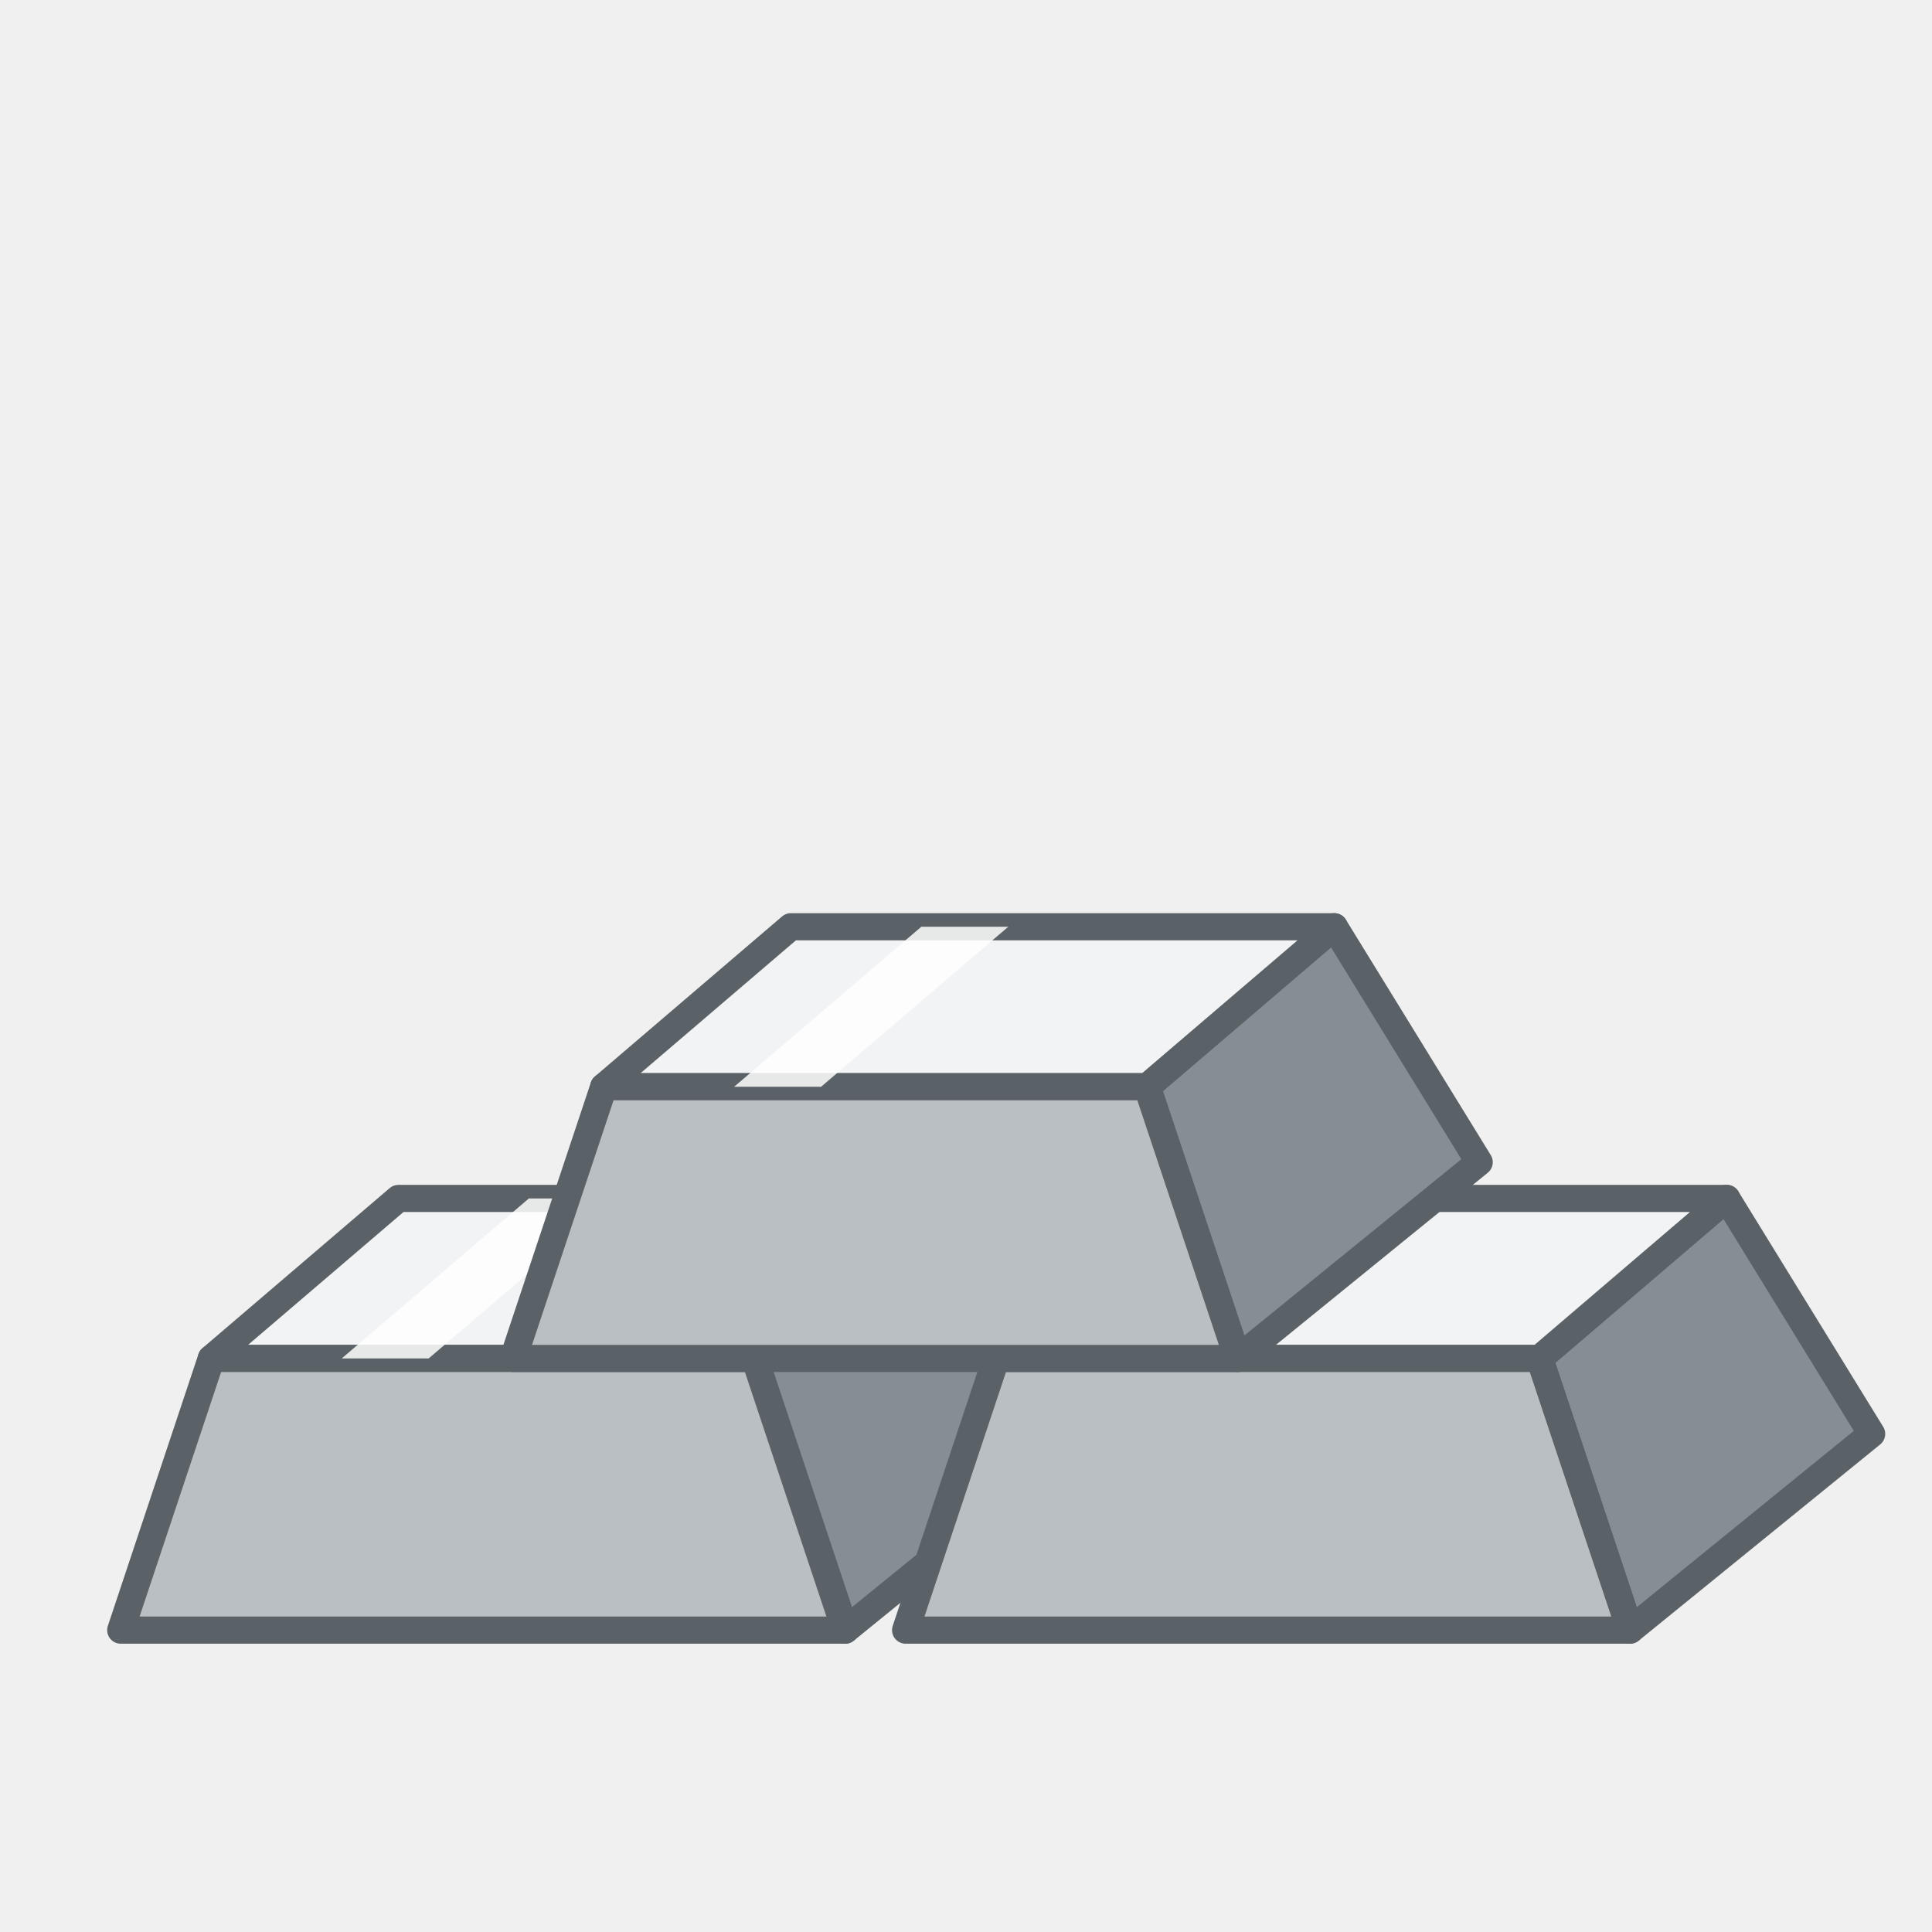
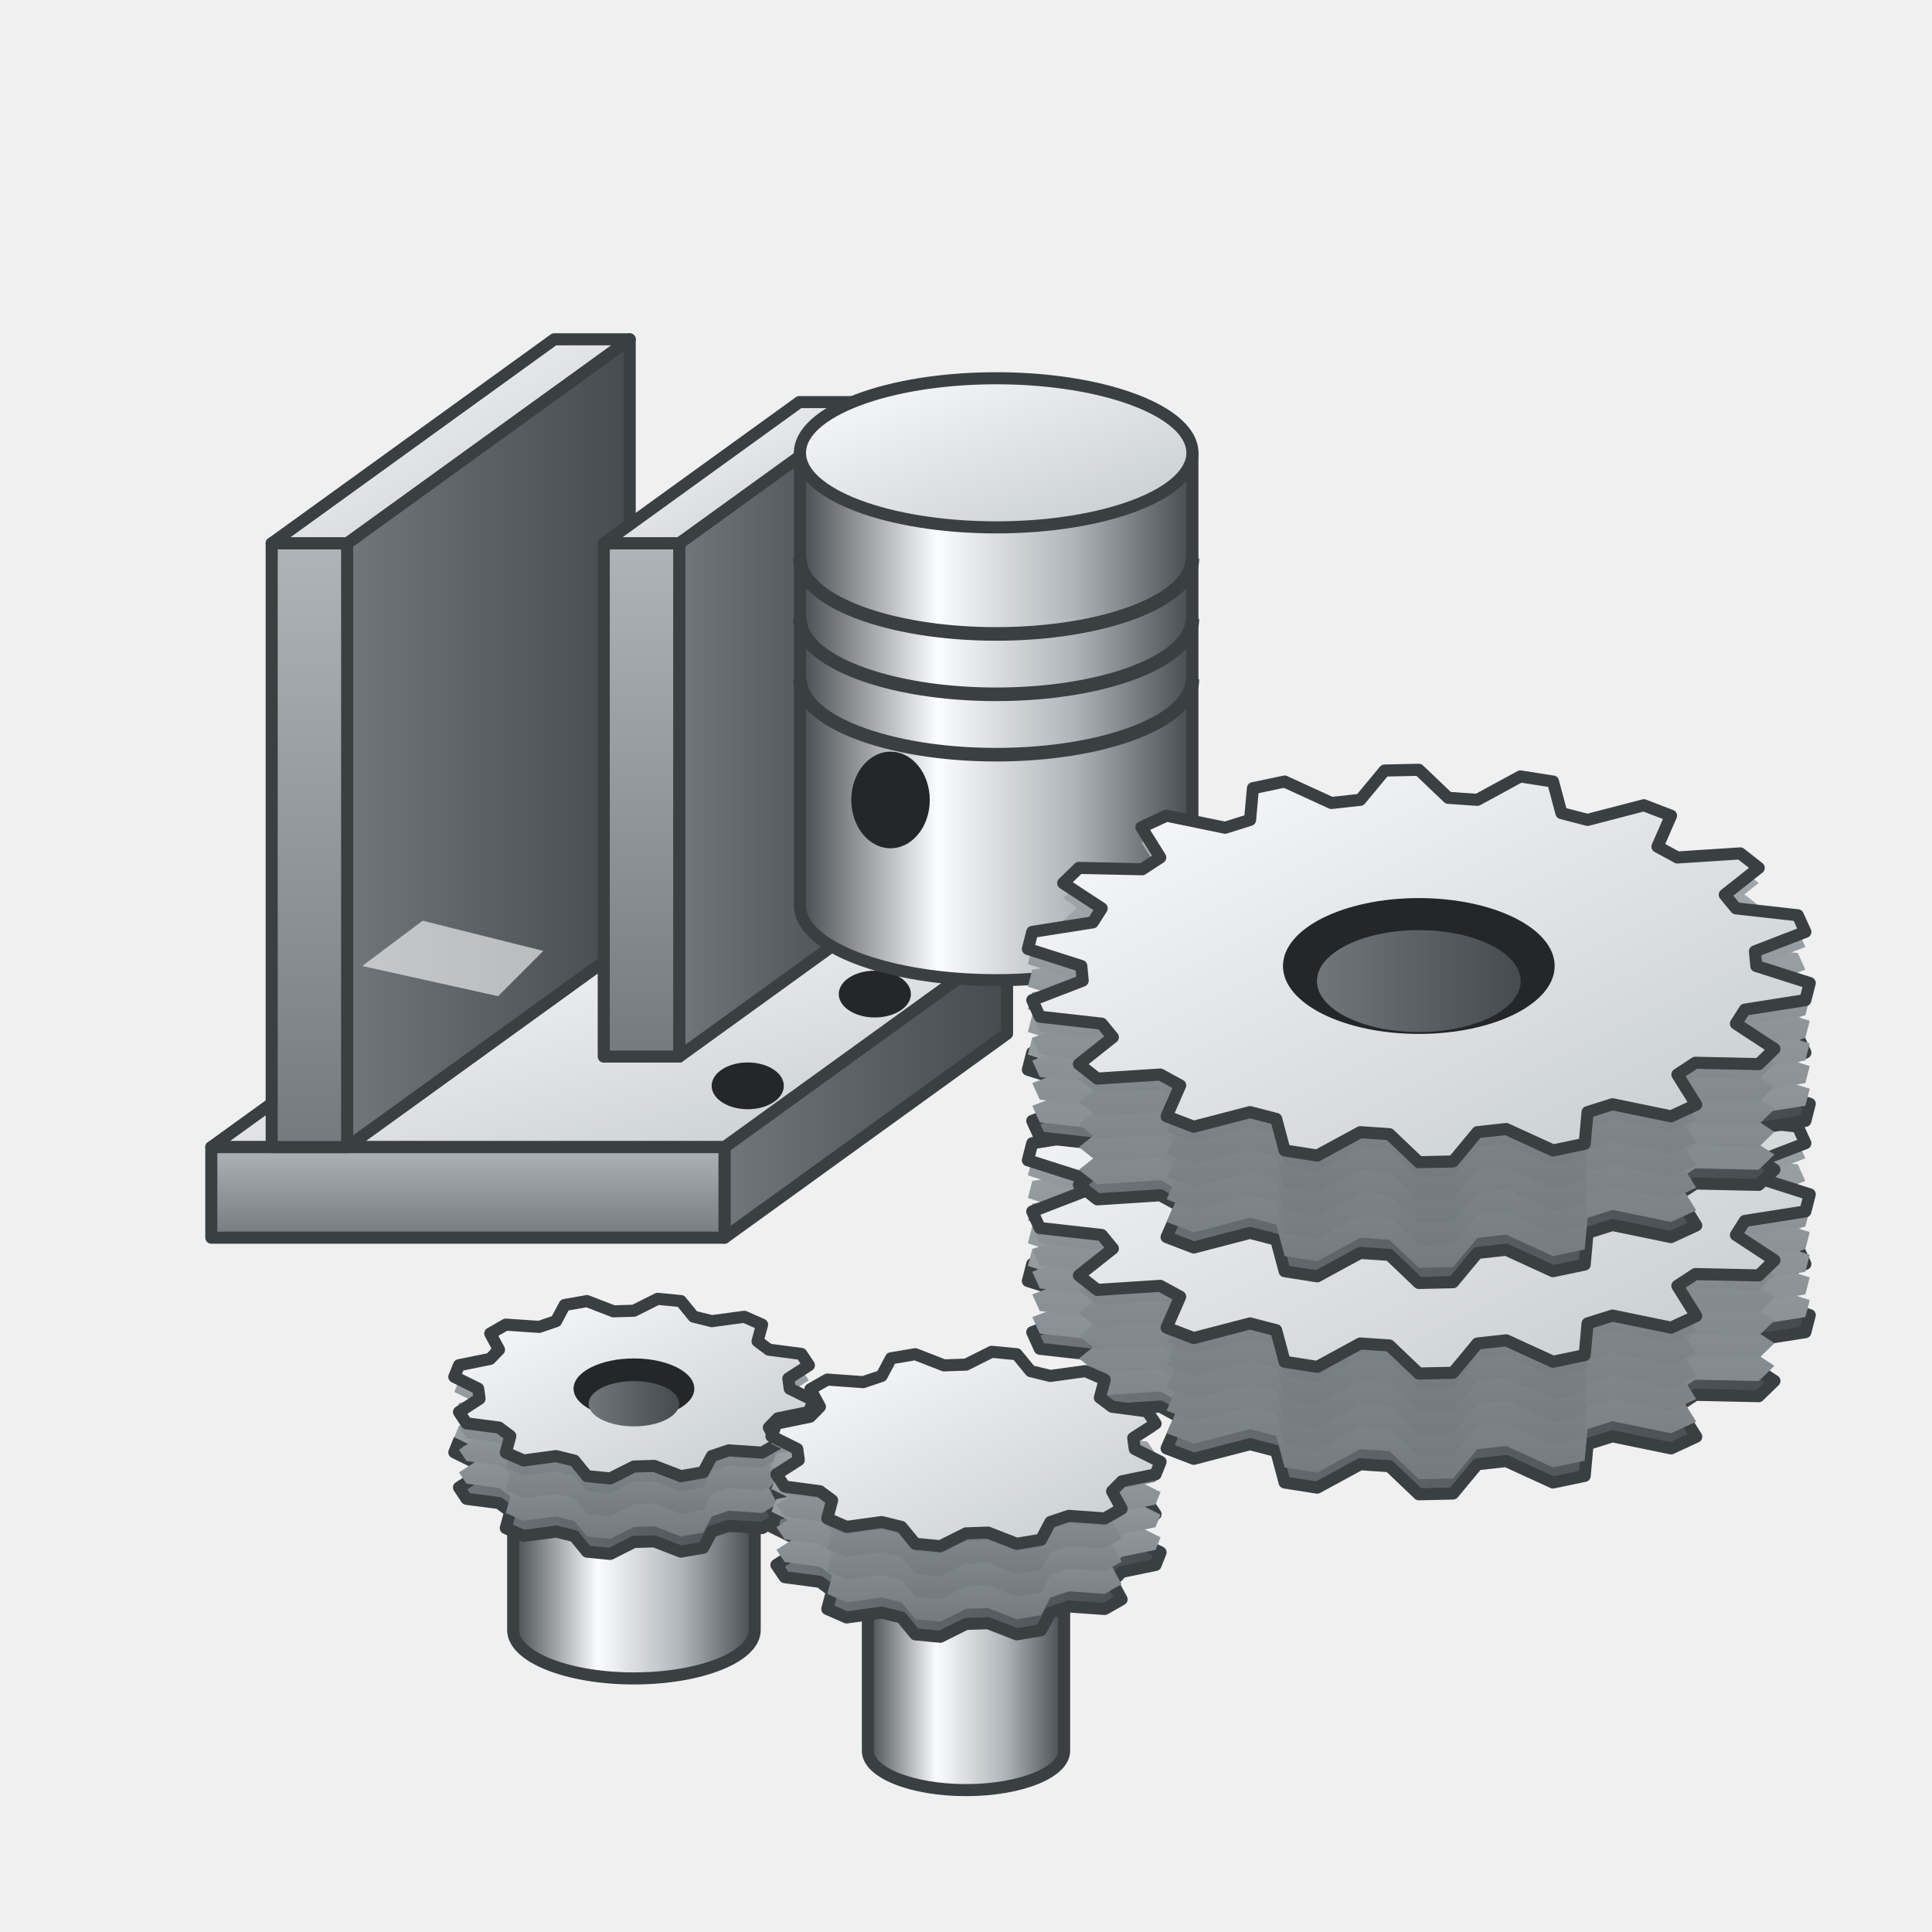
- <svg xmlns="http://www.w3.org/2000/svg" viewBox="0 0 64 64">
-   <g stroke="#5b6267" stroke-width="0.9" stroke-linejoin="round">
-     <polygon points="28,54 36,47.5 31.2,39.7 25,45" fill="#868e93" />
-     <polygon points="7,45 25,45 31.2,39.7 13.2,39.7" fill="#f1f3f4" />
-     <polygon points="4,54 28,54 25,45 7,45" fill="#b9bfc3" />
-     <polygon points="11.32,45 14.2,45 20.4,39.7 17.52,39.7" fill="#ffffff" opacity=".85" stroke="none" />
-     <polygon points="54,54 62,47.5 57.2,39.7 51,45" fill="#868e93" />
-     <polygon points="33,45 51,45 57.2,39.7 39.2,39.7" fill="#f1f3f4" />
-     <polygon points="30,54 54,54 51,45 33,45" fill="#b9bfc3" />
-     <polygon points="37.32,45 40.2,45 46.4,39.7 43.52,39.7" fill="#ffffff" opacity=".85" stroke="none" />
-     <polygon points="41,45 49,38.5 44.2,30.7 38,36" fill="#868e93" />
-     <polygon points="20,36 38,36 44.2,30.7 26.2,30.7" fill="#f1f3f4" />
-     <polygon points="17,45 41,45 38,36 20,36" fill="#b9bfc3" />
-     <polygon points="24.32,36 27.2,36 33.4,30.7 30.52,30.7" fill="#ffffff" opacity=".85" stroke="none" />
+ <svg xmlns="http://www.w3.org/2000/svg" viewBox="0 0 128 128">
+   <defs>
+     <linearGradient id="rf-top" x1="0" y1="0" x2="1" y2="1">
+       <stop offset="0" stop-color="#fbfcfd" />
+       <stop offset="1" stop-color="#c4cacd" />
+     </linearGradient>
+     <linearGradient id="rf-front" x1="0" y1="0" x2="0" y2="1">
+       <stop offset="0" stop-color="#aeb5b9" />
+       <stop offset="1" stop-color="#737b80" />
+     </linearGradient>
+     <linearGradient id="rf-side" x1="0" y1="0" x2="1" y2="0">
+       <stop offset="0" stop-color="#6f777c" />
+       <stop offset="1" stop-color="#454b4f" />
+     </linearGradient>
+     <linearGradient id="rf-cyl" x1="0" y1="0" x2="1" y2="0">
+       <stop offset="0" stop-color="#454b4f" />
+       <stop offset=".35" stop-color="#fbfcfd" />
+       <stop offset=".7" stop-color="#aeb5b9" />
+       <stop offset="1" stop-color="#454b4f" />
+     </linearGradient>
+   </defs>
+   <g stroke="#3a3f42" stroke-width="0.8" stroke-linejoin="round">
+     <polygon points="48,82 66.72,68.48 66.72,62.48 48,76" fill="url(#rf-side)" />
+     <polygon points="14,76 48,76 66.72,62.48 32.72,62.48" fill="url(#rf-top)" />
+     <polygon points="14,82 48,82 48,76 14,76" fill="url(#rf-front)" />
+     <ellipse cx="23.7" cy="71.94" rx="2.39" ry="1.55" fill="#23272a" stroke="none" />
+     <ellipse cx="49.54" cy="71.94" rx="2.39" ry="1.55" fill="#23272a" stroke="none" />
+     <ellipse cx="32.12" cy="65.86" rx="2.39" ry="1.55" fill="#23272a" stroke="none" />
+     <ellipse cx="57.96" cy="65.86" rx="2.39" ry="1.55" fill="#23272a" stroke="none" />
+     <polygon points="23,76 41.72,62.48 41.72,22.48 23,36" fill="url(#rf-side)" />
+     <polygon points="18,36 23,36 41.72,22.48 36.72,22.48" fill="url(#rf-top)" />
+     <polygon points="18,76 23,76 23,36 18,36" fill="url(#rf-front)" />
+     <polygon points="45,70 57.96,60.64 57.96,26.64 45,36" fill="url(#rf-side)" />
+     <polygon points="40,36 45,36 57.96,26.64 52.96,26.64" fill="url(#rf-top)" />
+     <polygon points="40,70 45,70 45,36 40,36" fill="url(#rf-front)" />
+     <path d="M53 30 V60 A13 4.94 0 0 0 79 60 V30 Z" fill="url(#rf-cyl)" />
+     <ellipse cx="66" cy="30" rx="13" ry="4.94" fill="url(#rf-top)" />
+     <path d="M53 37 A13 5 0 0 0 79 37 M53 41 A13 5 0 0 0 79 41 M53 45 A13 5 0 0 0 79 45" fill="none" stroke="#3a3f42" stroke-width="0.9" />
+     <ellipse cx="59" cy="53" rx="2.6" ry="3.2" fill="#23272a" stroke="none" />
+     <polygon points="116.36,86 119.9,87.13 119.61,88.26 115.6,88.89 115.01,89.82 117.56,91.49 116.52,92.5 112.32,92.41 111.13,93.19 112.38,95.19 110.71,95.96 106.83,95.16 105.18,95.68 104.99,97.78 102.89,98.22 99.79,96.8 97.88,97.01 96.27,98.95 94,99 92.05,97.14 90.12,97.01 87.27,98.56 85.11,98.22 84.55,96.13 82.82,95.68 79.09,96.65 77.29,95.96 78.19,93.91 76.87,93.19 72.7,93.46 71.48,92.5 73.73,90.72 72.99,89.82 68.89,89.36 68.39,88.26 71.73,86.97 71.64,86 68.1,84.87 68.39,83.74 72.4,83.11 72.99,82.18 70.44,80.51 71.48,79.5 75.68,79.59 76.87,78.81 75.62,76.81 77.29,76.04 81.17,76.84 82.82,76.32 83.01,74.22 85.11,73.78 88.21,75.2 90.12,74.99 91.73,73.05 94,73 95.95,74.86 97.88,74.99 100.73,73.44 102.89,73.78 103.45,75.87 105.18,76.32 108.91,75.35 110.71,76.04 109.81,78.09 111.13,78.81 115.3,78.54 116.52,79.5 114.27,81.28 115.01,82.18 119.11,82.64 119.61,83.74 116.27,85.03" fill="url(#rf-side)" />
+     <polygon points="116.36,85 119.9,86.13 119.61,87.26 115.6,87.89 115.01,88.82 117.56,90.49 116.52,91.5 112.32,91.41 111.13,92.19 112.38,94.19 110.71,94.96 106.83,94.16 105.18,94.68 104.99,96.78 102.89,97.22 99.79,95.8 97.88,96.01 96.27,97.95 94,98 92.05,96.14 90.12,96.01 87.27,97.56 85.11,97.22 84.55,95.13 82.82,94.68 79.09,95.65 77.29,94.96 78.19,92.91 76.87,92.19 72.7,92.46 71.48,91.5 73.73,89.72 72.99,88.82 68.89,88.36 68.39,87.26 71.73,85.97 71.64,85 68.1,83.87 68.39,82.74 72.4,82.11 72.99,81.18 70.44,79.51 71.48,78.5 75.68,78.59 76.87,77.81 75.62,75.81 77.29,75.04 81.17,75.84 82.82,75.32 83.01,73.22 85.11,72.78 88.21,74.2 90.12,73.99 91.73,72.05 94,72 95.95,73.86 97.88,73.99 100.73,72.44 102.89,72.78 103.45,74.87 105.18,75.32 108.91,74.35 110.71,75.04 109.81,77.09 111.13,77.81 115.3,77.54 116.52,78.5 114.27,80.28 115.01,81.18 119.11,81.64 119.61,82.74 116.27,84.03" fill="url(#rf-front)" stroke="none" />
+     <polygon points="116.36,83.5 119.9,84.63 119.61,85.76 115.6,86.39 115.01,87.32 117.56,88.99 116.52,90 112.32,89.91 111.13,90.69 112.38,92.69 110.71,93.46 106.83,92.66 105.18,93.18 104.99,95.28 102.89,95.72 99.79,94.3 97.88,94.51 96.27,96.45 94,96.5 92.05,94.64 90.12,94.51 87.27,96.06 85.11,95.72 84.55,93.63 82.82,93.18 79.09,94.15 77.29,93.46 78.19,91.41 76.87,90.69 72.7,90.96 71.48,90 73.73,88.22 72.99,87.32 68.89,86.86 68.39,85.76 71.73,84.47 71.64,83.5 68.1,82.37 68.39,81.24 72.4,80.61 72.99,79.68 70.44,78.01 71.48,77 75.68,77.09 76.87,76.31 75.62,74.31 77.29,73.54 81.17,74.34 82.82,73.82 83.01,71.72 85.11,71.28 88.21,72.7 90.12,72.49 91.73,70.55 94,70.5 95.95,72.36 97.88,72.49 100.73,70.94 102.89,71.28 103.45,73.37 105.18,73.82 108.91,72.85 110.71,73.54 109.81,75.59 111.13,76.31 115.3,76.04 116.52,77 114.27,78.78 115.01,79.68 119.11,80.14 119.61,81.24 116.27,82.53" fill="url(#rf-front)" stroke="none" />
+     <polygon points="116.36,82 119.9,83.13 119.61,84.26 115.6,84.89 115.01,85.82 117.56,87.49 116.52,88.5 112.32,88.41 111.13,89.19 112.38,91.19 110.71,91.96 106.83,91.16 105.18,91.68 104.99,93.78 102.89,94.22 99.79,92.8 97.88,93.01 96.27,94.95 94,95 92.05,93.14 90.12,93.01 87.27,94.56 85.11,94.22 84.55,92.13 82.82,91.68 79.09,92.65 77.29,91.96 78.19,89.91 76.87,89.19 72.7,89.46 71.48,88.5 73.73,86.72 72.99,85.82 68.89,85.36 68.39,84.26 71.73,82.97 71.64,82 68.1,80.87 68.39,79.74 72.4,79.11 72.99,78.18 70.44,76.51 71.48,75.5 75.68,75.59 76.87,74.81 75.62,72.81 77.29,72.04 81.17,72.84 82.82,72.32 83.01,70.22 85.11,69.78 88.21,71.2 90.12,70.99 91.73,69.05 94,69 95.95,70.86 97.88,70.99 100.73,69.44 102.89,69.78 103.45,71.87 105.18,72.32 108.91,71.35 110.71,72.04 109.81,74.09 111.13,74.81 115.3,74.54 116.52,75.5 114.27,77.28 115.01,78.18 119.11,78.64 119.61,79.74 116.27,81.03" fill="url(#rf-front)" stroke="none" />
+     <polygon points="116.36,80.5 119.9,81.63 119.61,82.76 115.6,83.39 115.01,84.32 117.56,85.99 116.52,87 112.32,86.91 111.13,87.69 112.38,89.69 110.71,90.46 106.83,89.66 105.18,90.18 104.99,92.28 102.89,92.72 99.79,91.3 97.88,91.51 96.27,93.45 94,93.5 92.05,91.64 90.12,91.51 87.27,93.06 85.11,92.72 84.55,90.63 82.82,90.18 79.09,91.15 77.29,90.46 78.19,88.41 76.87,87.69 72.7,87.96 71.48,87 73.73,85.22 72.99,84.32 68.89,83.86 68.39,82.76 71.73,81.47 71.64,80.5 68.1,79.37 68.39,78.24 72.4,77.61 72.99,76.68 70.44,75.01 71.48,74 75.68,74.09 76.87,73.31 75.62,71.31 77.29,70.54 81.17,71.34 82.82,70.82 83.01,68.72 85.11,68.28 88.21,69.7 90.12,69.49 91.73,67.55 94,67.5 95.95,69.36 97.88,69.49 100.73,67.94 102.89,68.28 103.45,70.37 105.18,70.82 108.91,69.85 110.71,70.54 109.81,72.59 111.13,73.31 115.3,73.04 116.52,74 114.27,75.78 115.01,76.68 119.11,77.14 119.61,78.24 116.27,79.53" fill="url(#rf-front)" stroke="none" />
+     <polygon points="116.36,79 119.9,80.13 119.61,81.26 115.6,81.89 115.01,82.82 117.56,84.49 116.52,85.5 112.32,85.41 111.13,86.19 112.38,88.19 110.71,88.96 106.83,88.16 105.18,88.68 104.99,90.78 102.89,91.22 99.79,89.8 97.88,90.01 96.27,91.95 94,92 92.05,90.14 90.12,90.01 87.27,91.56 85.11,91.22 84.55,89.13 82.82,88.68 79.09,89.65 77.29,88.96 78.19,86.91 76.87,86.19 72.7,86.46 71.48,85.5 73.73,83.72 72.99,82.82 68.89,82.36 68.39,81.26 71.73,79.97 71.64,79 68.1,77.87 68.39,76.74 72.4,76.11 72.99,75.18 70.44,73.51 71.48,72.5 75.68,72.59 76.87,71.81 75.62,69.81 77.29,69.04 81.17,69.84 82.82,69.32 83.01,67.22 85.11,66.78 88.21,68.2 90.12,67.99 91.73,66.05 94,66 95.95,67.86 97.88,67.99 100.73,66.44 102.89,66.78 103.45,68.87 105.18,69.32 108.91,68.35 110.71,69.04 109.81,71.09 111.13,71.81 115.3,71.54 116.52,72.5 114.27,74.28 115.01,75.18 119.11,75.64 119.61,76.74 116.27,78.03" fill="url(#rf-front)" stroke="none" />
+     <polygon points="116.36,78 119.9,79.13 119.61,80.26 115.6,80.89 115.01,81.82 117.56,83.49 116.52,84.5 112.32,84.41 111.13,85.19 112.38,87.19 110.71,87.96 106.83,87.16 105.18,87.68 104.99,89.78 102.89,90.22 99.79,88.8 97.88,89.01 96.27,90.95 94,91 92.05,89.14 90.12,89.01 87.27,90.56 85.11,90.22 84.55,88.13 82.82,87.68 79.09,88.65 77.29,87.96 78.19,85.91 76.87,85.19 72.7,85.46 71.48,84.5 73.73,82.72 72.99,81.82 68.89,81.36 68.39,80.26 71.73,78.97 71.64,78 68.1,76.87 68.39,75.74 72.4,75.11 72.99,74.18 70.44,72.51 71.48,71.5 75.68,71.59 76.87,70.81 75.62,68.81 77.29,68.04 81.17,68.84 82.82,68.32 83.01,66.22 85.11,65.78 88.21,67.2 90.12,66.99 91.73,65.05 94,65 95.95,66.86 97.88,66.99 100.73,65.44 102.89,65.78 103.45,67.87 105.18,68.32 108.91,67.35 110.71,68.04 109.81,70.09 111.13,70.81 115.3,70.54 116.52,71.5 114.27,73.28 115.01,74.18 119.11,74.64 119.61,75.74 116.27,77.03" fill="url(#rf-top)" />
+     <polygon points="116.36,72 119.9,73.13 119.61,74.26 115.6,74.89 115.01,75.82 117.56,77.49 116.52,78.5 112.32,78.41 111.13,79.19 112.38,81.19 110.71,81.96 106.83,81.16 105.18,81.68 104.99,83.78 102.89,84.22 99.79,82.8 97.88,83.01 96.27,84.95 94,85 92.05,83.14 90.12,83.01 87.27,84.56 85.11,84.22 84.55,82.13 82.82,81.68 79.09,82.65 77.29,81.96 78.19,79.91 76.87,79.19 72.7,79.46 71.48,78.5 73.73,76.72 72.99,75.82 68.89,75.36 68.39,74.26 71.73,72.97 71.64,72 68.1,70.87 68.39,69.74 72.4,69.11 72.99,68.18 70.44,66.51 71.48,65.5 75.68,65.59 76.87,64.81 75.62,62.81 77.29,62.04 81.17,62.84 82.82,62.32 83.01,60.22 85.11,59.78 88.21,61.2 90.12,60.99 91.73,59.05 94,59 95.95,60.86 97.88,60.99 100.73,59.44 102.89,59.78 103.45,61.87 105.18,62.32 108.91,61.35 110.71,62.04 109.81,64.09 111.13,64.81 115.3,64.54 116.52,65.5 114.27,67.28 115.01,68.18 119.11,68.64 119.61,69.74 116.27,71.03" fill="url(#rf-side)" />
+     <polygon points="116.36,71 119.9,72.13 119.61,73.26 115.6,73.89 115.01,74.82 117.56,76.49 116.52,77.5 112.32,77.41 111.13,78.19 112.38,80.19 110.71,80.96 106.83,80.16 105.18,80.68 104.99,82.78 102.89,83.22 99.79,81.8 97.88,82.01 96.27,83.95 94,84 92.05,82.14 90.12,82.01 87.27,83.56 85.11,83.22 84.55,81.13 82.82,80.68 79.09,81.65 77.29,80.96 78.19,78.91 76.87,78.19 72.7,78.46 71.48,77.5 73.73,75.72 72.99,74.82 68.89,74.36 68.39,73.26 71.73,71.97 71.64,71 68.1,69.87 68.39,68.74 72.4,68.11 72.99,67.18 70.44,65.51 71.48,64.5 75.68,64.59 76.87,63.81 75.62,61.81 77.29,61.04 81.17,61.84 82.82,61.32 83.01,59.22 85.11,58.78 88.21,60.2 90.12,59.99 91.73,58.05 94,58 95.95,59.86 97.88,59.99 100.73,58.44 102.89,58.78 103.45,60.87 105.18,61.32 108.91,60.35 110.71,61.04 109.81,63.09 111.13,63.81 115.3,63.54 116.52,64.5 114.27,66.28 115.01,67.18 119.11,67.64 119.61,68.74 116.27,70.03" fill="url(#rf-front)" stroke="none" />
+     <polygon points="116.36,69.5 119.9,70.63 119.61,71.76 115.6,72.39 115.01,73.32 117.56,74.99 116.52,76 112.32,75.91 111.13,76.69 112.38,78.69 110.71,79.46 106.83,78.66 105.18,79.18 104.99,81.28 102.89,81.72 99.79,80.3 97.88,80.51 96.27,82.45 94,82.5 92.05,80.64 90.12,80.51 87.27,82.06 85.11,81.72 84.55,79.63 82.82,79.18 79.09,80.15 77.29,79.46 78.19,77.41 76.87,76.69 72.7,76.96 71.48,76 73.73,74.22 72.99,73.32 68.89,72.86 68.39,71.76 71.73,70.47 71.64,69.5 68.1,68.37 68.39,67.24 72.4,66.61 72.99,65.68 70.44,64.01 71.48,63 75.68,63.09 76.87,62.31 75.62,60.31 77.29,59.54 81.17,60.34 82.82,59.82 83.01,57.72 85.11,57.28 88.21,58.7 90.12,58.49 91.73,56.55 94,56.5 95.95,58.36 97.88,58.49 100.73,56.94 102.89,57.28 103.45,59.37 105.18,59.82 108.91,58.85 110.71,59.54 109.81,61.59 111.13,62.31 115.3,62.04 116.52,63 114.27,64.78 115.01,65.68 119.11,66.14 119.61,67.24 116.27,68.53" fill="url(#rf-front)" stroke="none" />
+     <polygon points="116.36,68 119.9,69.13 119.61,70.26 115.6,70.89 115.01,71.82 117.56,73.49 116.52,74.5 112.32,74.41 111.13,75.19 112.38,77.19 110.71,77.96 106.83,77.16 105.18,77.68 104.99,79.78 102.89,80.22 99.79,78.8 97.88,79.01 96.27,80.95 94,81 92.05,79.14 90.12,79.01 87.27,80.56 85.11,80.22 84.55,78.13 82.82,77.68 79.09,78.65 77.29,77.96 78.19,75.91 76.87,75.19 72.7,75.46 71.48,74.5 73.73,72.72 72.99,71.82 68.89,71.36 68.39,70.26 71.73,68.97 71.64,68 68.1,66.87 68.39,65.74 72.4,65.11 72.99,64.18 70.44,62.51 71.48,61.5 75.68,61.59 76.87,60.81 75.62,58.81 77.29,58.04 81.17,58.84 82.82,58.32 83.01,56.22 85.11,55.78 88.21,57.2 90.12,56.99 91.73,55.05 94,55 95.95,56.86 97.88,56.99 100.73,55.44 102.89,55.78 103.45,57.87 105.18,58.32 108.91,57.35 110.71,58.04 109.81,60.09 111.13,60.81 115.3,60.54 116.52,61.5 114.27,63.28 115.01,64.18 119.11,64.64 119.61,65.74 116.27,67.03" fill="url(#rf-front)" stroke="none" />
+     <polygon points="116.36,66.5 119.9,67.63 119.61,68.76 115.6,69.39 115.01,70.32 117.56,71.99 116.52,73 112.32,72.91 111.13,73.69 112.38,75.69 110.71,76.46 106.83,75.66 105.18,76.18 104.99,78.28 102.89,78.72 99.79,77.3 97.88,77.51 96.27,79.45 94,79.5 92.05,77.64 90.12,77.51 87.27,79.06 85.11,78.72 84.55,76.63 82.82,76.18 79.09,77.15 77.29,76.46 78.19,74.41 76.87,73.69 72.7,73.96 71.48,73 73.73,71.22 72.99,70.32 68.89,69.86 68.39,68.76 71.73,67.47 71.64,66.5 68.1,65.37 68.39,64.24 72.4,63.61 72.99,62.68 70.44,61.01 71.48,60 75.68,60.09 76.87,59.31 75.62,57.31 77.29,56.54 81.17,57.34 82.82,56.82 83.01,54.72 85.11,54.28 88.21,55.7 90.12,55.49 91.73,53.55 94,53.5 95.95,55.36 97.88,55.49 100.73,53.94 102.89,54.28 103.45,56.37 105.18,56.82 108.91,55.85 110.71,56.54 109.81,58.59 111.13,59.31 115.3,59.04 116.52,60 114.27,61.78 115.01,62.68 119.11,63.14 119.61,64.24 116.27,65.53" fill="url(#rf-front)" stroke="none" />
+     <polygon points="116.36,65 119.9,66.13 119.61,67.26 115.6,67.89 115.01,68.82 117.56,70.49 116.52,71.5 112.32,71.41 111.13,72.19 112.38,74.19 110.71,74.96 106.83,74.16 105.18,74.68 104.99,76.78 102.89,77.22 99.79,75.8 97.88,76.01 96.27,77.95 94,78 92.05,76.14 90.12,76.01 87.27,77.56 85.11,77.22 84.55,75.13 82.82,74.68 79.09,75.65 77.29,74.96 78.19,72.91 76.87,72.19 72.7,72.46 71.48,71.5 73.73,69.72 72.99,68.82 68.89,68.36 68.39,67.26 71.73,65.97 71.64,65 68.1,63.87 68.39,62.74 72.4,62.11 72.99,61.18 70.44,59.51 71.48,58.5 75.68,58.59 76.87,57.81 75.62,55.81 77.29,55.04 81.17,55.84 82.82,55.32 83.01,53.22 85.11,52.78 88.21,54.2 90.12,53.99 91.73,52.05 94,52 95.95,53.86 97.88,53.99 100.73,52.44 102.89,52.78 103.45,54.87 105.18,55.32 108.91,54.35 110.71,55.04 109.81,57.09 111.13,57.81 115.3,57.54 116.52,58.5 114.27,60.28 115.01,61.18 119.11,61.64 119.61,62.74 116.27,64.03" fill="url(#rf-front)" stroke="none" />
+     <polygon points="116.36,64 119.9,65.13 119.61,66.26 115.6,66.89 115.01,67.82 117.56,69.49 116.52,70.5 112.32,70.41 111.13,71.19 112.38,73.19 110.71,73.96 106.83,73.16 105.18,73.68 104.99,75.78 102.89,76.22 99.79,74.8 97.88,75.01 96.27,76.95 94,77 92.05,75.14 90.12,75.01 87.27,76.56 85.11,76.22 84.55,74.13 82.82,73.68 79.09,74.65 77.29,73.96 78.19,71.91 76.87,71.19 72.7,71.46 71.48,70.5 73.73,68.72 72.99,67.82 68.89,67.36 68.39,66.26 71.73,64.97 71.64,64 68.1,62.87 68.39,61.74 72.4,61.11 72.99,60.18 70.44,58.51 71.48,57.5 75.68,57.59 76.87,56.81 75.62,54.81 77.29,54.04 81.17,54.84 82.82,54.32 83.01,52.22 85.11,51.78 88.21,53.2 90.12,52.99 91.73,51.05 94,51 95.95,52.86 97.88,52.99 100.73,51.44 102.89,51.78 103.45,53.87 105.18,54.32 108.91,53.35 110.71,54.04 109.81,56.09 111.13,56.81 115.3,56.54 116.52,57.5 114.27,59.28 115.01,60.18 119.11,60.64 119.61,61.74 116.27,63.03" fill="url(#rf-top)" />
+     <ellipse cx="94" cy="64" rx="9" ry="4.5" fill="#23272a" stroke="none" />
+     <ellipse cx="94" cy="65" rx="6.75" ry="3.375" fill="url(#rf-side)" stroke="none" />
+     <path d="M34 96 V108 A8 3.2 0 0 0 50 108 V96 Z" fill="url(#rf-cyl)" />
+     <ellipse cx="42" cy="96" rx="8" ry="3.2" fill="url(#rf-top)" />
+     <polygon points="52.32,97 53.9,97.78 53.59,98.55 51.53,98.97 50.94,99.58 51.52,100.65 50.49,101.24 48.28,101.09 47.16,101.47 46.59,102.54 45.11,102.8 43.35,102.12 42,102.16 40.43,102.95 38.89,102.8 38.05,101.77 36.84,101.47 34.69,101.76 33.51,101.24 33.81,100.14 33.06,99.58 30.91,99.3 30.41,98.55 31.77,97.67 31.68,97 30.1,96.22 30.41,95.45 32.47,95.03 33.06,94.42 32.48,93.35 33.51,92.76 35.72,92.91 36.84,92.53 37.41,91.46 38.89,91.2 40.65,91.88 42,91.84 43.57,91.05 45.11,91.2 45.95,92.23 47.16,92.53 49.31,92.24 50.49,92.76 50.19,93.86 50.94,94.42 53.09,94.7 53.59,95.45 52.23,96.33" fill="url(#rf-side)" />
+     <polygon points="52.32,96 53.9,96.78 53.59,97.55 51.53,97.97 50.94,98.58 51.52,99.65 50.49,100.24 48.28,100.09 47.16,100.47 46.59,101.54 45.11,101.8 43.35,101.12 42,101.16 40.43,101.95 38.89,101.8 38.05,100.77 36.84,100.47 34.69,100.76 33.51,100.24 33.81,99.14 33.06,98.58 30.91,98.3 30.41,97.55 31.77,96.67 31.68,96 30.1,95.22 30.41,94.45 32.47,94.03 33.06,93.42 32.48,92.35 33.51,91.76 35.72,91.91 36.84,91.53 37.41,90.46 38.89,90.2 40.65,90.88 42,90.84 43.57,90.05 45.11,90.2 45.95,91.23 47.16,91.53 49.31,91.24 50.49,91.76 50.19,92.86 50.94,93.42 53.09,93.7 53.59,94.45 52.23,95.33" fill="url(#rf-front)" stroke="none" />
+     <polygon points="52.32,94.5 53.9,95.28 53.59,96.05 51.53,96.47 50.94,97.08 51.52,98.15 50.49,98.74 48.28,98.59 47.16,98.97 46.59,100.04 45.11,100.3 43.35,99.62 42,99.66 40.43,100.45 38.89,100.3 38.05,99.27 36.84,98.97 34.69,99.26 33.51,98.74 33.81,97.64 33.06,97.08 30.91,96.8 30.41,96.05 31.77,95.17 31.68,94.5 30.1,93.72 30.41,92.95 32.47,92.53 33.06,91.92 32.48,90.85 33.51,90.26 35.72,90.41 36.84,90.03 37.41,88.96 38.89,88.7 40.65,89.38 42,89.34 43.57,88.55 45.11,88.7 45.95,89.73 47.16,90.03 49.31,89.74 50.49,90.26 50.19,91.36 50.94,91.92 53.09,92.2 53.59,92.95 52.23,93.83" fill="url(#rf-front)" stroke="none" />
+     <polygon points="52.32,93 53.9,93.78 53.59,94.55 51.53,94.97 50.94,95.58 51.52,96.65 50.49,97.24 48.28,97.09 47.16,97.47 46.59,98.54 45.11,98.8 43.35,98.12 42,98.16 40.43,98.95 38.89,98.8 38.05,97.77 36.84,97.47 34.69,97.76 33.51,97.24 33.81,96.14 33.06,95.58 30.91,95.3 30.41,94.55 31.77,93.67 31.68,93 30.1,92.22 30.41,91.45 32.47,91.03 33.06,90.42 32.48,89.35 33.51,88.76 35.72,88.91 36.84,88.53 37.41,87.46 38.89,87.2 40.65,87.88 42,87.84 43.57,87.05 45.11,87.2 45.95,88.23 47.16,88.53 49.31,88.24 50.49,88.76 50.19,89.86 50.94,90.42 53.09,90.7 53.59,91.45 52.23,92.33" fill="url(#rf-front)" stroke="none" />
+     <polygon points="52.32,92 53.9,92.78 53.59,93.55 51.53,93.97 50.94,94.58 51.52,95.65 50.49,96.24 48.28,96.09 47.16,96.47 46.59,97.54 45.11,97.8 43.35,97.12 42,97.16 40.43,97.95 38.89,97.8 38.05,96.77 36.84,96.47 34.69,96.76 33.51,96.24 33.81,95.14 33.06,94.58 30.91,94.3 30.41,93.55 31.77,92.67 31.68,92 30.1,91.22 30.41,90.45 32.47,90.03 33.06,89.42 32.48,88.35 33.51,87.76 35.72,87.91 36.84,87.53 37.41,86.46 38.89,86.2 40.65,86.88 42,86.84 43.57,86.05 45.11,86.2 45.95,87.23 47.16,87.53 49.31,87.24 50.49,87.76 50.19,88.86 50.94,89.42 53.09,89.7 53.59,90.45 52.23,91.33" fill="url(#rf-top)" />
+     <ellipse cx="42" cy="92" rx="4" ry="2" fill="#23272a" stroke="none" />
+     <ellipse cx="42" cy="93" rx="3" ry="1.5" fill="url(#rf-side)" stroke="none" />
+     <path d="M57.5 104 V116 A6.5 2.6 0 0 0 70.5 116 V104 Z" fill="url(#rf-cyl)" />
+     <ellipse cx="64" cy="104" rx="6.5" ry="2.6" fill="url(#rf-top)" />
+     <ellipse cx="64" cy="104" rx="2.6" ry="1.04" fill="#23272a" stroke="none" />
+     <polygon points="75.18,102 76.89,102.85 76.56,103.68 74.33,104.14 73.68,104.8 74.31,105.96 73.19,106.6 70.81,106.43 69.59,106.84 68.97,108.01 67.36,108.28 65.46,107.54 64,107.59 62.3,108.44 60.64,108.28 59.72,107.16 58.41,106.84 56.09,107.16 54.81,106.6 55.13,105.4 54.32,104.8 51.99,104.49 51.44,103.68 52.92,102.73 52.82,102 51.11,101.15 51.44,100.32 53.67,99.86 54.32,99.2 53.69,98.04 54.81,97.4 57.19,97.57 58.41,97.16 59.03,95.99 60.64,95.72 62.54,96.46 64,96.41 65.7,95.56 67.36,95.72 68.28,96.84 69.59,97.16 71.91,96.84 73.19,97.4 72.87,98.6 73.68,99.2 76.01,99.51 76.56,100.32 75.08,101.27" fill="url(#rf-side)" />
+     <polygon points="75.18,101 76.89,101.85 76.56,102.68 74.33,103.14 73.68,103.8 74.31,104.96 73.19,105.6 70.81,105.43 69.59,105.84 68.97,107.01 67.36,107.28 65.46,106.54 64,106.59 62.3,107.44 60.64,107.28 59.72,106.16 58.41,105.84 56.09,106.16 54.81,105.6 55.13,104.4 54.32,103.8 51.99,103.49 51.44,102.68 52.92,101.73 52.82,101 51.11,100.15 51.44,99.32 53.67,98.86 54.32,98.2 53.69,97.04 54.81,96.4 57.19,96.57 58.41,96.16 59.03,94.99 60.64,94.72 62.54,95.46 64,95.41 65.7,94.56 67.36,94.72 68.28,95.84 69.59,96.16 71.91,95.84 73.19,96.4 72.87,97.6 73.68,98.2 76.01,98.51 76.56,99.32 75.08,100.27" fill="url(#rf-front)" stroke="none" />
+     <polygon points="75.18,99.5 76.89,100.35 76.56,101.18 74.33,101.64 73.68,102.3 74.31,103.46 73.19,104.1 70.81,103.93 69.59,104.34 68.97,105.51 67.36,105.78 65.46,105.04 64,105.09 62.3,105.94 60.64,105.78 59.72,104.66 58.41,104.34 56.09,104.66 54.81,104.1 55.13,102.9 54.32,102.3 51.99,101.99 51.44,101.18 52.92,100.23 52.82,99.5 51.11,98.65 51.44,97.82 53.67,97.36 54.32,96.7 53.69,95.54 54.81,94.9 57.19,95.07 58.41,94.66 59.03,93.49 60.64,93.22 62.54,93.96 64,93.91 65.7,93.06 67.36,93.22 68.28,94.34 69.59,94.66 71.91,94.34 73.19,94.9 72.87,96.1 73.68,96.7 76.01,97.01 76.56,97.82 75.08,98.77" fill="url(#rf-front)" stroke="none" />
+     <polygon points="75.18,98 76.89,98.85 76.56,99.68 74.33,100.14 73.68,100.8 74.31,101.96 73.19,102.6 70.81,102.43 69.59,102.84 68.97,104.01 67.36,104.28 65.46,103.54 64,103.59 62.3,104.44 60.64,104.28 59.72,103.16 58.41,102.84 56.09,103.16 54.81,102.6 55.13,101.4 54.32,100.8 51.99,100.49 51.44,99.68 52.92,98.73 52.82,98 51.11,97.15 51.44,96.32 53.67,95.86 54.32,95.2 53.69,94.04 54.81,93.4 57.19,93.57 58.41,93.16 59.03,91.99 60.64,91.72 62.54,92.46 64,92.41 65.7,91.56 67.36,91.72 68.28,92.84 69.59,93.16 71.91,92.84 73.19,93.4 72.87,94.6 73.68,95.2 76.01,95.51 76.56,96.32 75.08,97.27" fill="url(#rf-front)" stroke="none" />
+     <polygon points="75.18,96.5 76.89,97.35 76.56,98.18 74.33,98.64 73.68,99.3 74.31,100.46 73.19,101.1 70.81,100.93 69.59,101.34 68.97,102.51 67.36,102.78 65.46,102.04 64,102.09 62.3,102.94 60.64,102.78 59.72,101.66 58.41,101.34 56.09,101.66 54.81,101.1 55.13,99.9 54.32,99.3 51.99,98.99 51.44,98.18 52.92,97.23 52.82,96.5 51.11,95.65 51.44,94.82 53.67,94.36 54.32,93.7 53.69,92.54 54.81,91.9 57.19,92.07 58.41,91.66 59.03,90.49 60.64,90.22 62.54,90.96 64,90.91 65.7,90.06 67.36,90.22 68.28,91.34 69.59,91.66 71.91,91.34 73.19,91.9 72.87,93.1 73.68,93.7 76.01,94.01 76.56,94.82 75.08,95.77" fill="url(#rf-front)" stroke="none" />
+     <polygon points="75.18,96 76.89,96.85 76.56,97.68 74.33,98.14 73.68,98.8 74.31,99.96 73.19,100.6 70.81,100.43 69.59,100.84 68.97,102.01 67.36,102.28 65.46,101.54 64,101.59 62.3,102.44 60.64,102.28 59.72,101.16 58.41,100.84 56.09,101.16 54.81,100.6 55.13,99.4 54.32,98.8 51.99,98.49 51.44,97.68 52.92,96.73 52.82,96 51.11,95.15 51.44,94.32 53.67,93.86 54.32,93.2 53.69,92.04 54.81,91.4 57.19,91.57 58.41,91.16 59.03,89.99 60.64,89.72 62.54,90.46 64,90.41 65.7,89.56 67.36,89.72 68.28,90.84 69.59,91.16 71.91,90.84 73.19,91.4 72.87,92.6 73.68,93.2 76.01,93.51 76.56,94.32 75.08,95.27" fill="url(#rf-top)" />
+     <path d="M24 64 L28 61 L36 63 L33 66 Z" fill="#ffffff" opacity=".6" stroke="none" />
  </g>
</svg>
